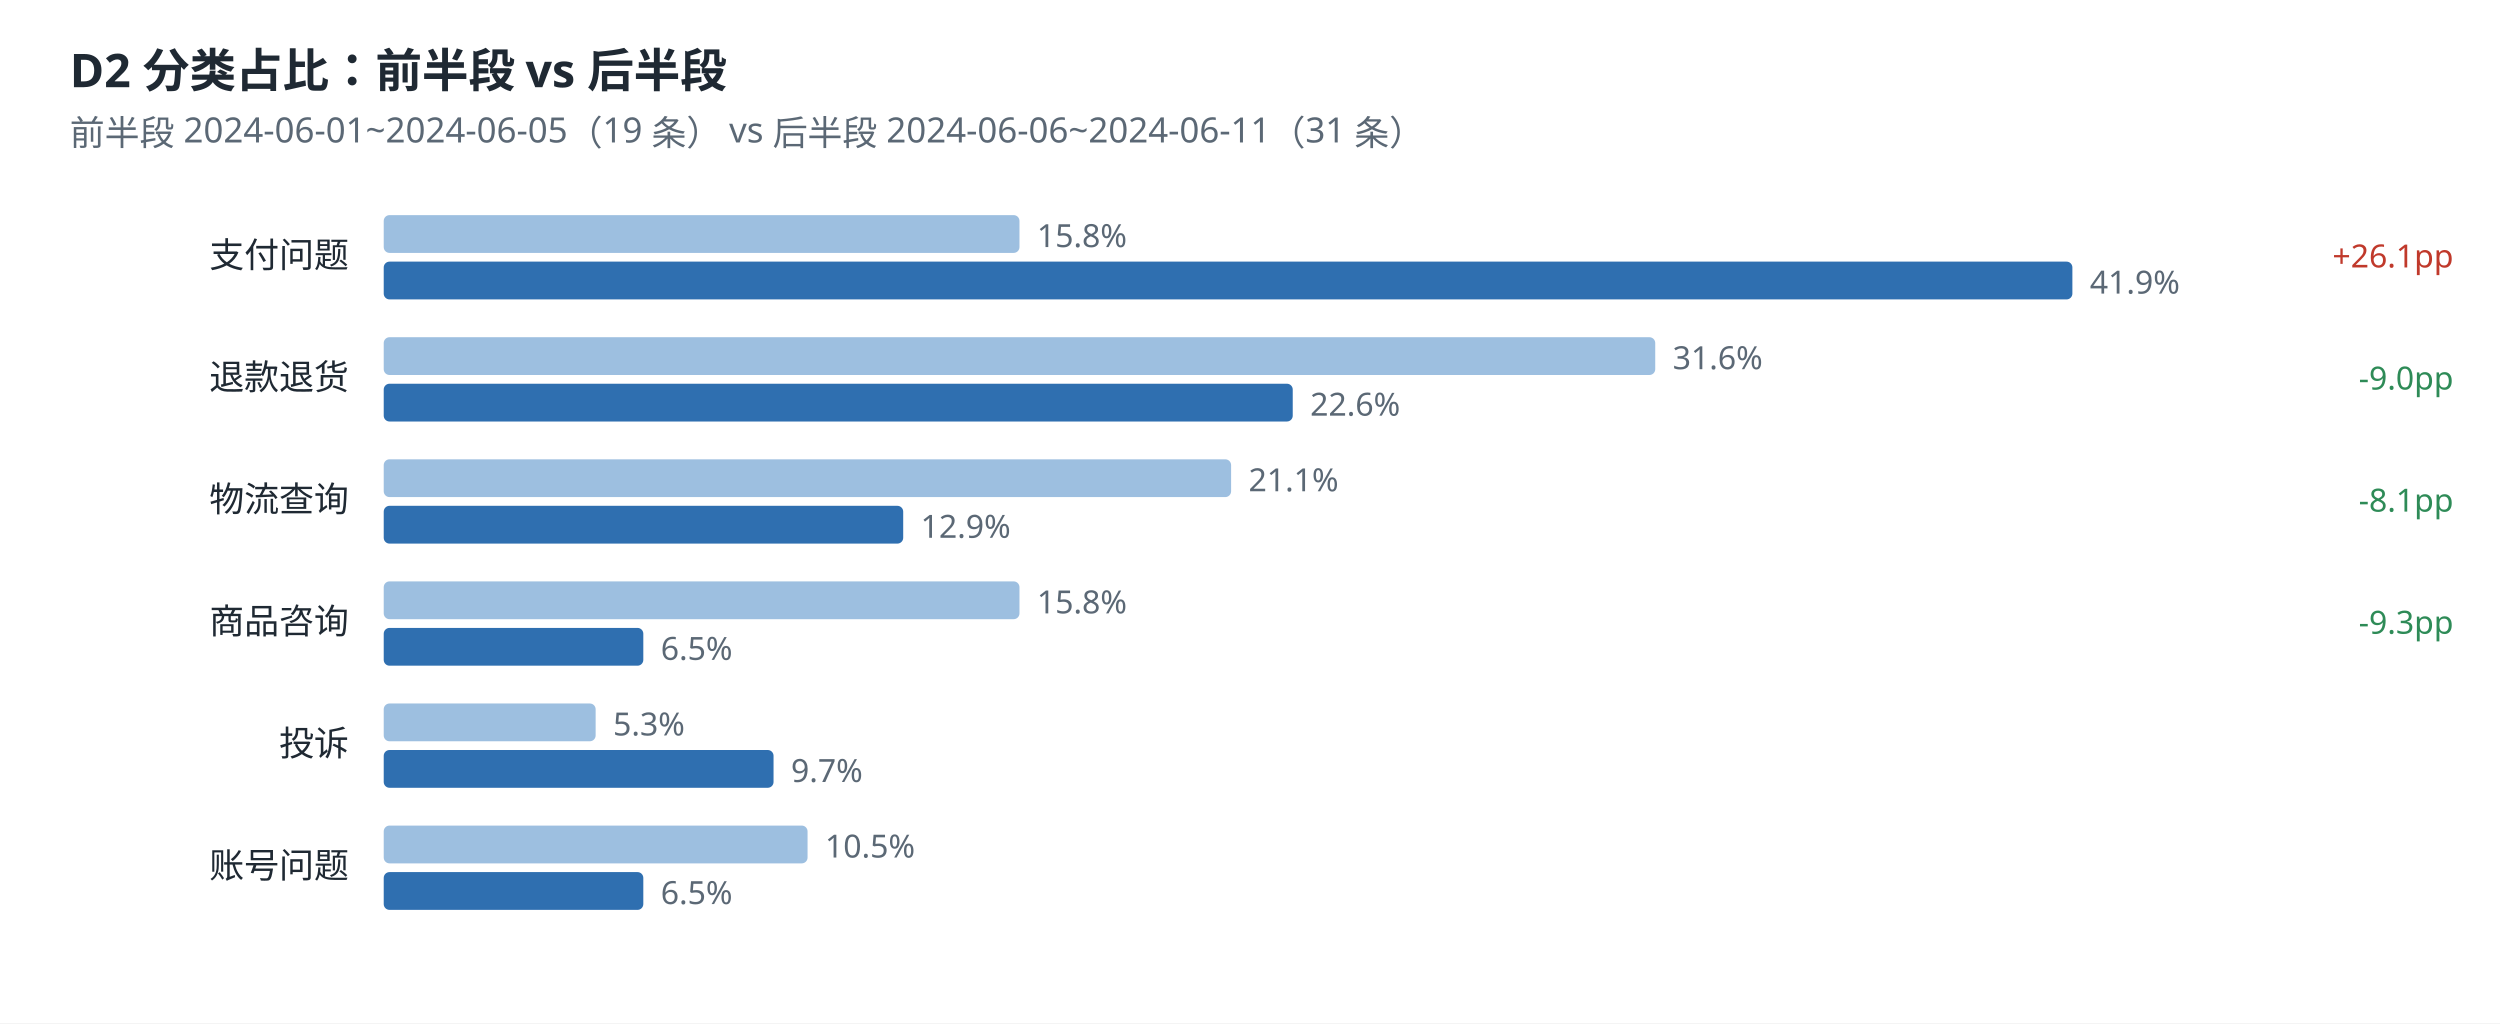
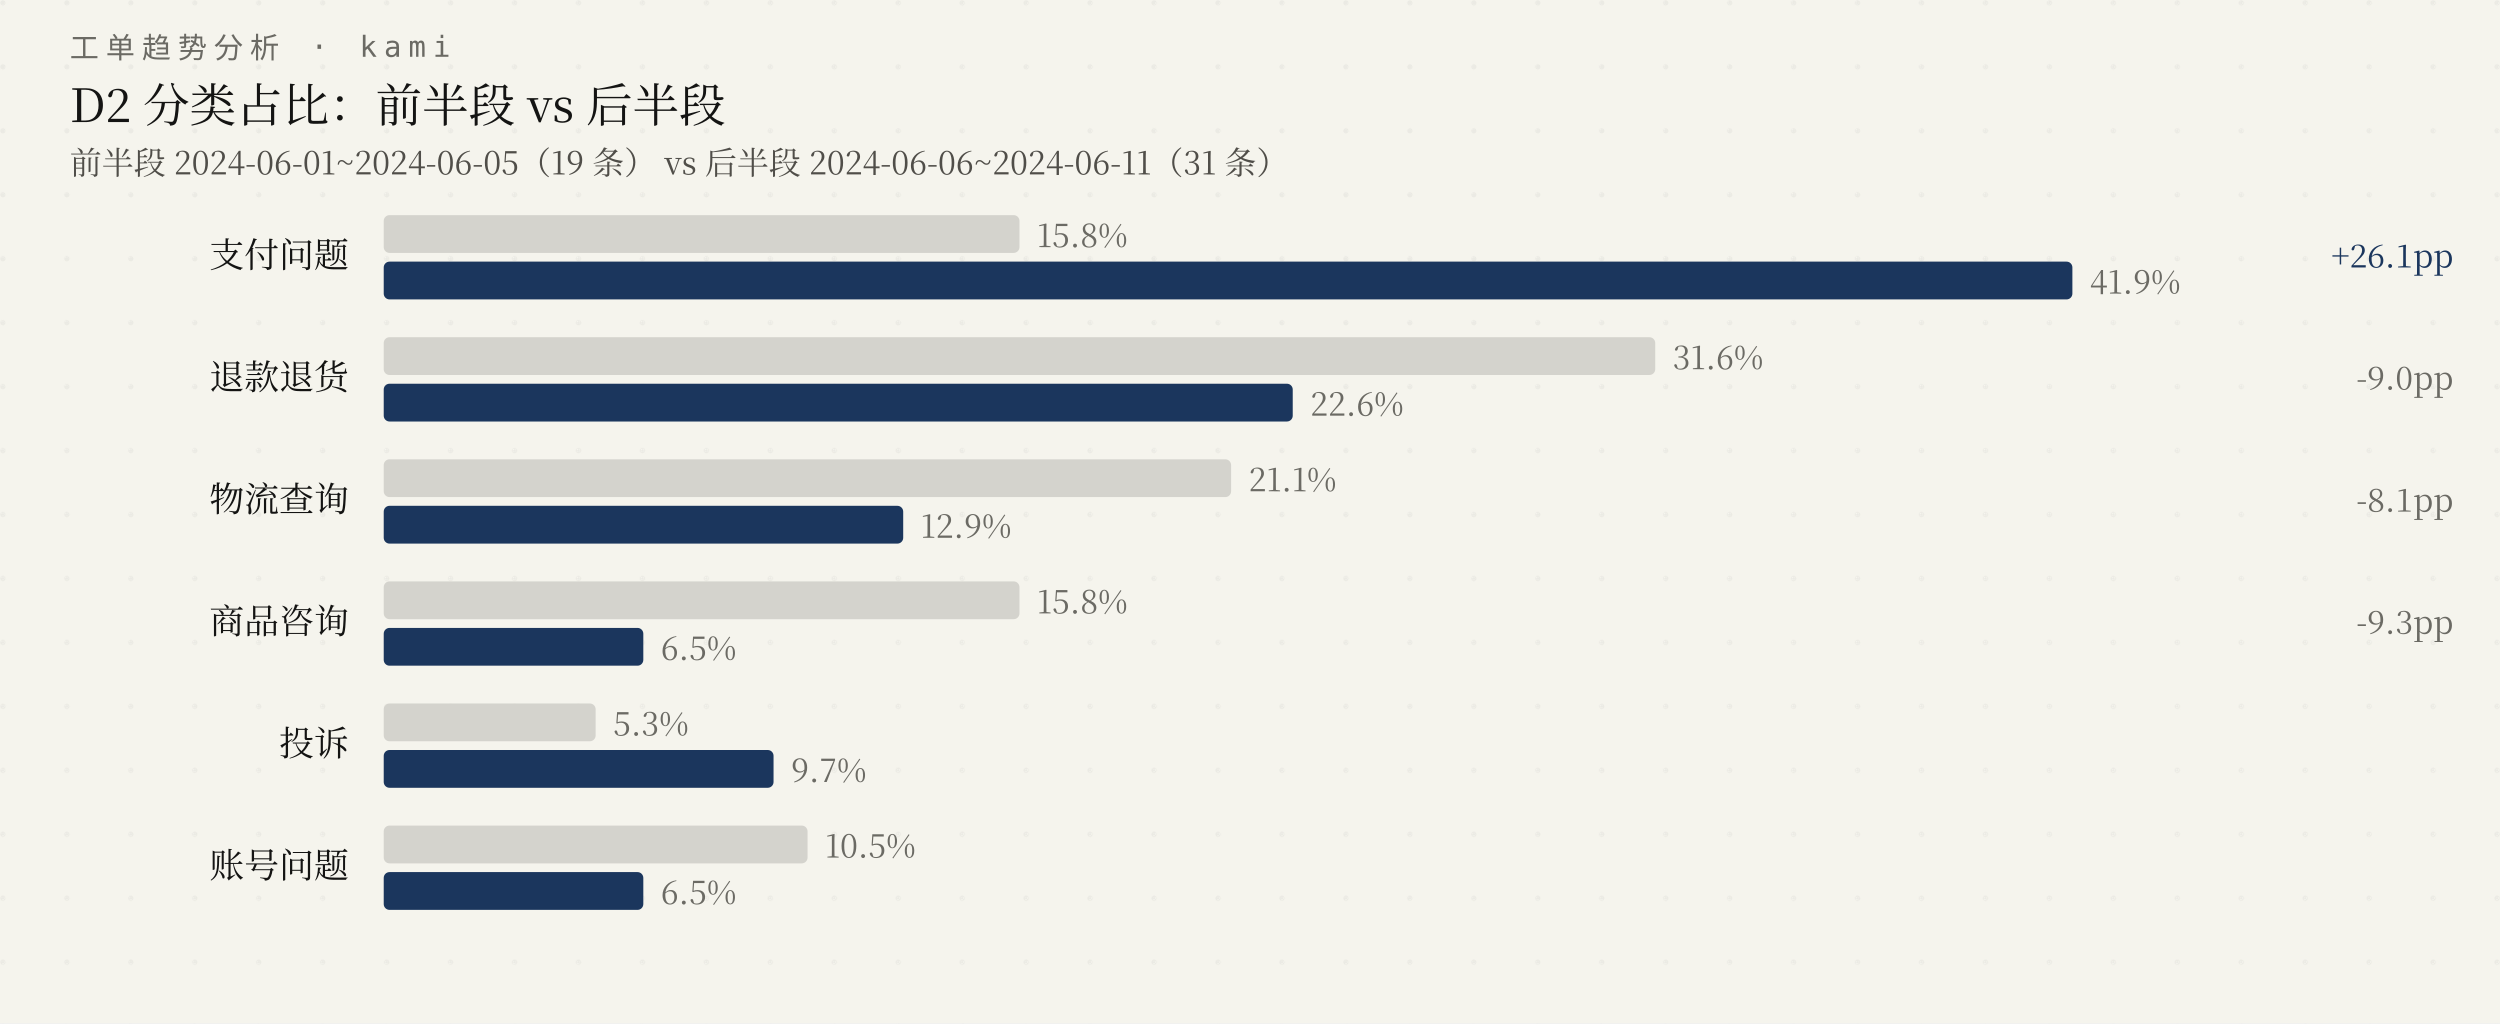
- <svg xmlns="http://www.w3.org/2000/svg" viewBox="0 0 860 352" width="100%" height="auto" role="img" aria-label="D2 分类占比：前半段 vs 后半段" font-family="Segoe UI, Microsoft YaHei, sans-serif">
-   <rect width="860" height="352" fill="#ffffff" />
-   <text x="24" y="30" font-size="16" font-weight="600" fill="#1f2933">D2 分类占比：前半段 vs 后半段</text>
-   <text x="24" y="50" font-size="12" fill="#5b6875">前半段 2024-06-01~2024-06-05（19 条） vs 后半段 2024-06-06~2024-06-11（31 条）</text>
-   <text x="120" y="92" font-size="12" fill="#1f2933" text-anchor="end">支付问题</text>
-   <rect x="132" y="74" width="218.7" height="13" fill="#9dbfe0" rx="2" />
-   <text x="356.7" y="85" font-size="11" fill="#5b6875">15.8%</text>
-   <rect x="132" y="90" width="580.9" height="13" fill="#2f6fb0" rx="2" />
-   <text x="718.9" y="101" font-size="11" fill="#5b6875">41.9%</text>
-   <text x="844" y="92" font-size="11" fill="#c0392b" text-anchor="end">+26.1pp</text>
-   <text x="120" y="134" font-size="12" fill="#1f2933" text-anchor="end">退款退货</text>
-   <rect x="132" y="116" width="437.4" height="13" fill="#9dbfe0" rx="2" />
-   <text x="575.4" y="127" font-size="11" fill="#5b6875">31.6%</text>
-   <rect x="132" y="132" width="312.7" height="13" fill="#2f6fb0" rx="2" />
-   <text x="450.7" y="143" font-size="11" fill="#5b6875">22.6%</text>
-   <text x="844" y="134" font-size="11" fill="#2e8b57" text-anchor="end">-9.0pp</text>
-   <text x="120" y="176" font-size="12" fill="#1f2933" text-anchor="end">物流查询</text>
-   <rect x="132" y="158" width="291.5" height="13" fill="#9dbfe0" rx="2" />
-   <text x="429.5" y="169" font-size="11" fill="#5b6875">21.1%</text>
-   <rect x="132" y="174" width="178.7" height="13" fill="#2f6fb0" rx="2" />
-   <text x="316.7" y="185" font-size="11" fill="#5b6875">12.9%</text>
-   <text x="844" y="176" font-size="11" fill="#2e8b57" text-anchor="end">-8.1pp</text>
-   <text x="120" y="218" font-size="12" fill="#1f2933" text-anchor="end">商品咨询</text>
-   <rect x="132" y="200" width="218.7" height="13" fill="#9dbfe0" rx="2" />
-   <text x="356.7" y="211" font-size="11" fill="#5b6875">15.8%</text>
-   <rect x="132" y="216" width="89.3" height="13" fill="#2f6fb0" rx="2" />
-   <text x="227.3" y="227" font-size="11" fill="#5b6875">6.5%</text>
-   <text x="844" y="218" font-size="11" fill="#2e8b57" text-anchor="end">-9.3pp</text>
-   <text x="120" y="260" font-size="12" fill="#1f2933" text-anchor="end">投诉</text>
-   <rect x="132" y="242" width="72.9" height="13" fill="#9dbfe0" rx="2" />
-   <text x="210.9" y="253" font-size="11" fill="#5b6875">5.3%</text>
-   <rect x="132" y="258" width="134.1" height="13" fill="#2f6fb0" rx="2" />
-   <text x="272.1" y="269" font-size="11" fill="#5b6875">9.7%</text>
-   <text x="120" y="302" font-size="12" fill="#1f2933" text-anchor="end">账号问题</text>
-   <rect x="132" y="284" width="145.8" height="13" fill="#9dbfe0" rx="2" />
-   <text x="283.8" y="295" font-size="11" fill="#5b6875">10.5%</text>
-   <rect x="132" y="300" width="89.3" height="13" fill="#2f6fb0" rx="2" />
-   <text x="227.3" y="311" font-size="11" fill="#5b6875">6.5%</text>
+ <svg xmlns="http://www.w3.org/2000/svg" viewBox="0 0 860 352" width="100%" height="auto" role="img" aria-label="D2 分类占比：前半段 vs 后半段" font-family="Charter, Georgia, &quot;TsangerJinKai02&quot;, &quot;Source Han Serif SC&quot;, &quot;Noto Serif CJK SC&quot;, &quot;Songti SC&quot;, &quot;STSong&quot;, serif">
+   <defs>
+     <pattern id="dotsMix" width="22" height="22" patternUnits="userSpaceOnUse">
+       <circle cx="1" cy="1" r="0.9" fill="#E3E2DC" />
+     </pattern>
+   </defs>
+   <rect width="860" height="352" fill="#f5f4ed" />
+   <rect width="860" height="352" fill="url(#dotsMix)" opacity="0.55" />
+   <text x="24" y="20" font-size="10" letter-spacing="2.4" fill="#6b6a64" font-family="'JetBrains Mono', Consolas, monospace">工单趋势分析 · kami</text>
+   <text x="24" y="42" font-size="16" font-weight="500" fill="#141413">D2 分类占比：前半段 vs 后半段</text>
+   <text x="24" y="60" font-size="11" fill="#504e49">前半段 2024-06-01~2024-06-05（19 条） vs 后半段 2024-06-06~2024-06-11（31 条）</text>
+   <text x="120" y="92" font-size="12" fill="#141413" text-anchor="end">支付问题</text>
+   <rect x="132" y="74" width="218.7" height="13" fill="#d4d3cd" rx="2" />
+   <text x="356.7" y="85" font-size="11" fill="#6b6a64">15.8%</text>
+   <rect x="132" y="90" width="580.9" height="13" fill="#1B365D" rx="2" />
+   <text x="718.9" y="101" font-size="11" fill="#6b6a64">41.9%</text>
+   <text x="844" y="92" font-size="11" fill="#1B365D" text-anchor="end">+26.1pp</text>
+   <text x="120" y="134" font-size="12" fill="#141413" text-anchor="end">退款退货</text>
+   <rect x="132" y="116" width="437.4" height="13" fill="#d4d3cd" rx="2" />
+   <text x="575.4" y="127" font-size="11" fill="#6b6a64">31.6%</text>
+   <rect x="132" y="132" width="312.7" height="13" fill="#1B365D" rx="2" />
+   <text x="450.7" y="143" font-size="11" fill="#6b6a64">22.6%</text>
+   <text x="844" y="134" font-size="11" fill="#6b6a64" text-anchor="end">-9.0pp</text>
+   <text x="120" y="176" font-size="12" fill="#141413" text-anchor="end">物流查询</text>
+   <rect x="132" y="158" width="291.5" height="13" fill="#d4d3cd" rx="2" />
+   <text x="429.5" y="169" font-size="11" fill="#6b6a64">21.1%</text>
+   <rect x="132" y="174" width="178.7" height="13" fill="#1B365D" rx="2" />
+   <text x="316.7" y="185" font-size="11" fill="#6b6a64">12.9%</text>
+   <text x="844" y="176" font-size="11" fill="#6b6a64" text-anchor="end">-8.1pp</text>
+   <text x="120" y="218" font-size="12" fill="#141413" text-anchor="end">商品咨询</text>
+   <rect x="132" y="200" width="218.7" height="13" fill="#d4d3cd" rx="2" />
+   <text x="356.7" y="211" font-size="11" fill="#6b6a64">15.8%</text>
+   <rect x="132" y="216" width="89.3" height="13" fill="#1B365D" rx="2" />
+   <text x="227.3" y="227" font-size="11" fill="#6b6a64">6.5%</text>
+   <text x="844" y="218" font-size="11" fill="#6b6a64" text-anchor="end">-9.3pp</text>
+   <text x="120" y="260" font-size="12" fill="#141413" text-anchor="end">投诉</text>
+   <rect x="132" y="242" width="72.9" height="13" fill="#d4d3cd" rx="2" />
+   <text x="210.9" y="253" font-size="11" fill="#6b6a64">5.3%</text>
+   <rect x="132" y="258" width="134.1" height="13" fill="#1B365D" rx="2" />
+   <text x="272.1" y="269" font-size="11" fill="#6b6a64">9.7%</text>
+   <text x="120" y="302" font-size="12" fill="#141413" text-anchor="end">账号问题</text>
+   <rect x="132" y="284" width="145.8" height="13" fill="#d4d3cd" rx="2" />
+   <text x="283.8" y="295" font-size="11" fill="#6b6a64">10.5%</text>
+   <rect x="132" y="300" width="89.3" height="13" fill="#1B365D" rx="2" />
+   <text x="227.3" y="311" font-size="11" fill="#6b6a64">6.5%</text>
</svg>
